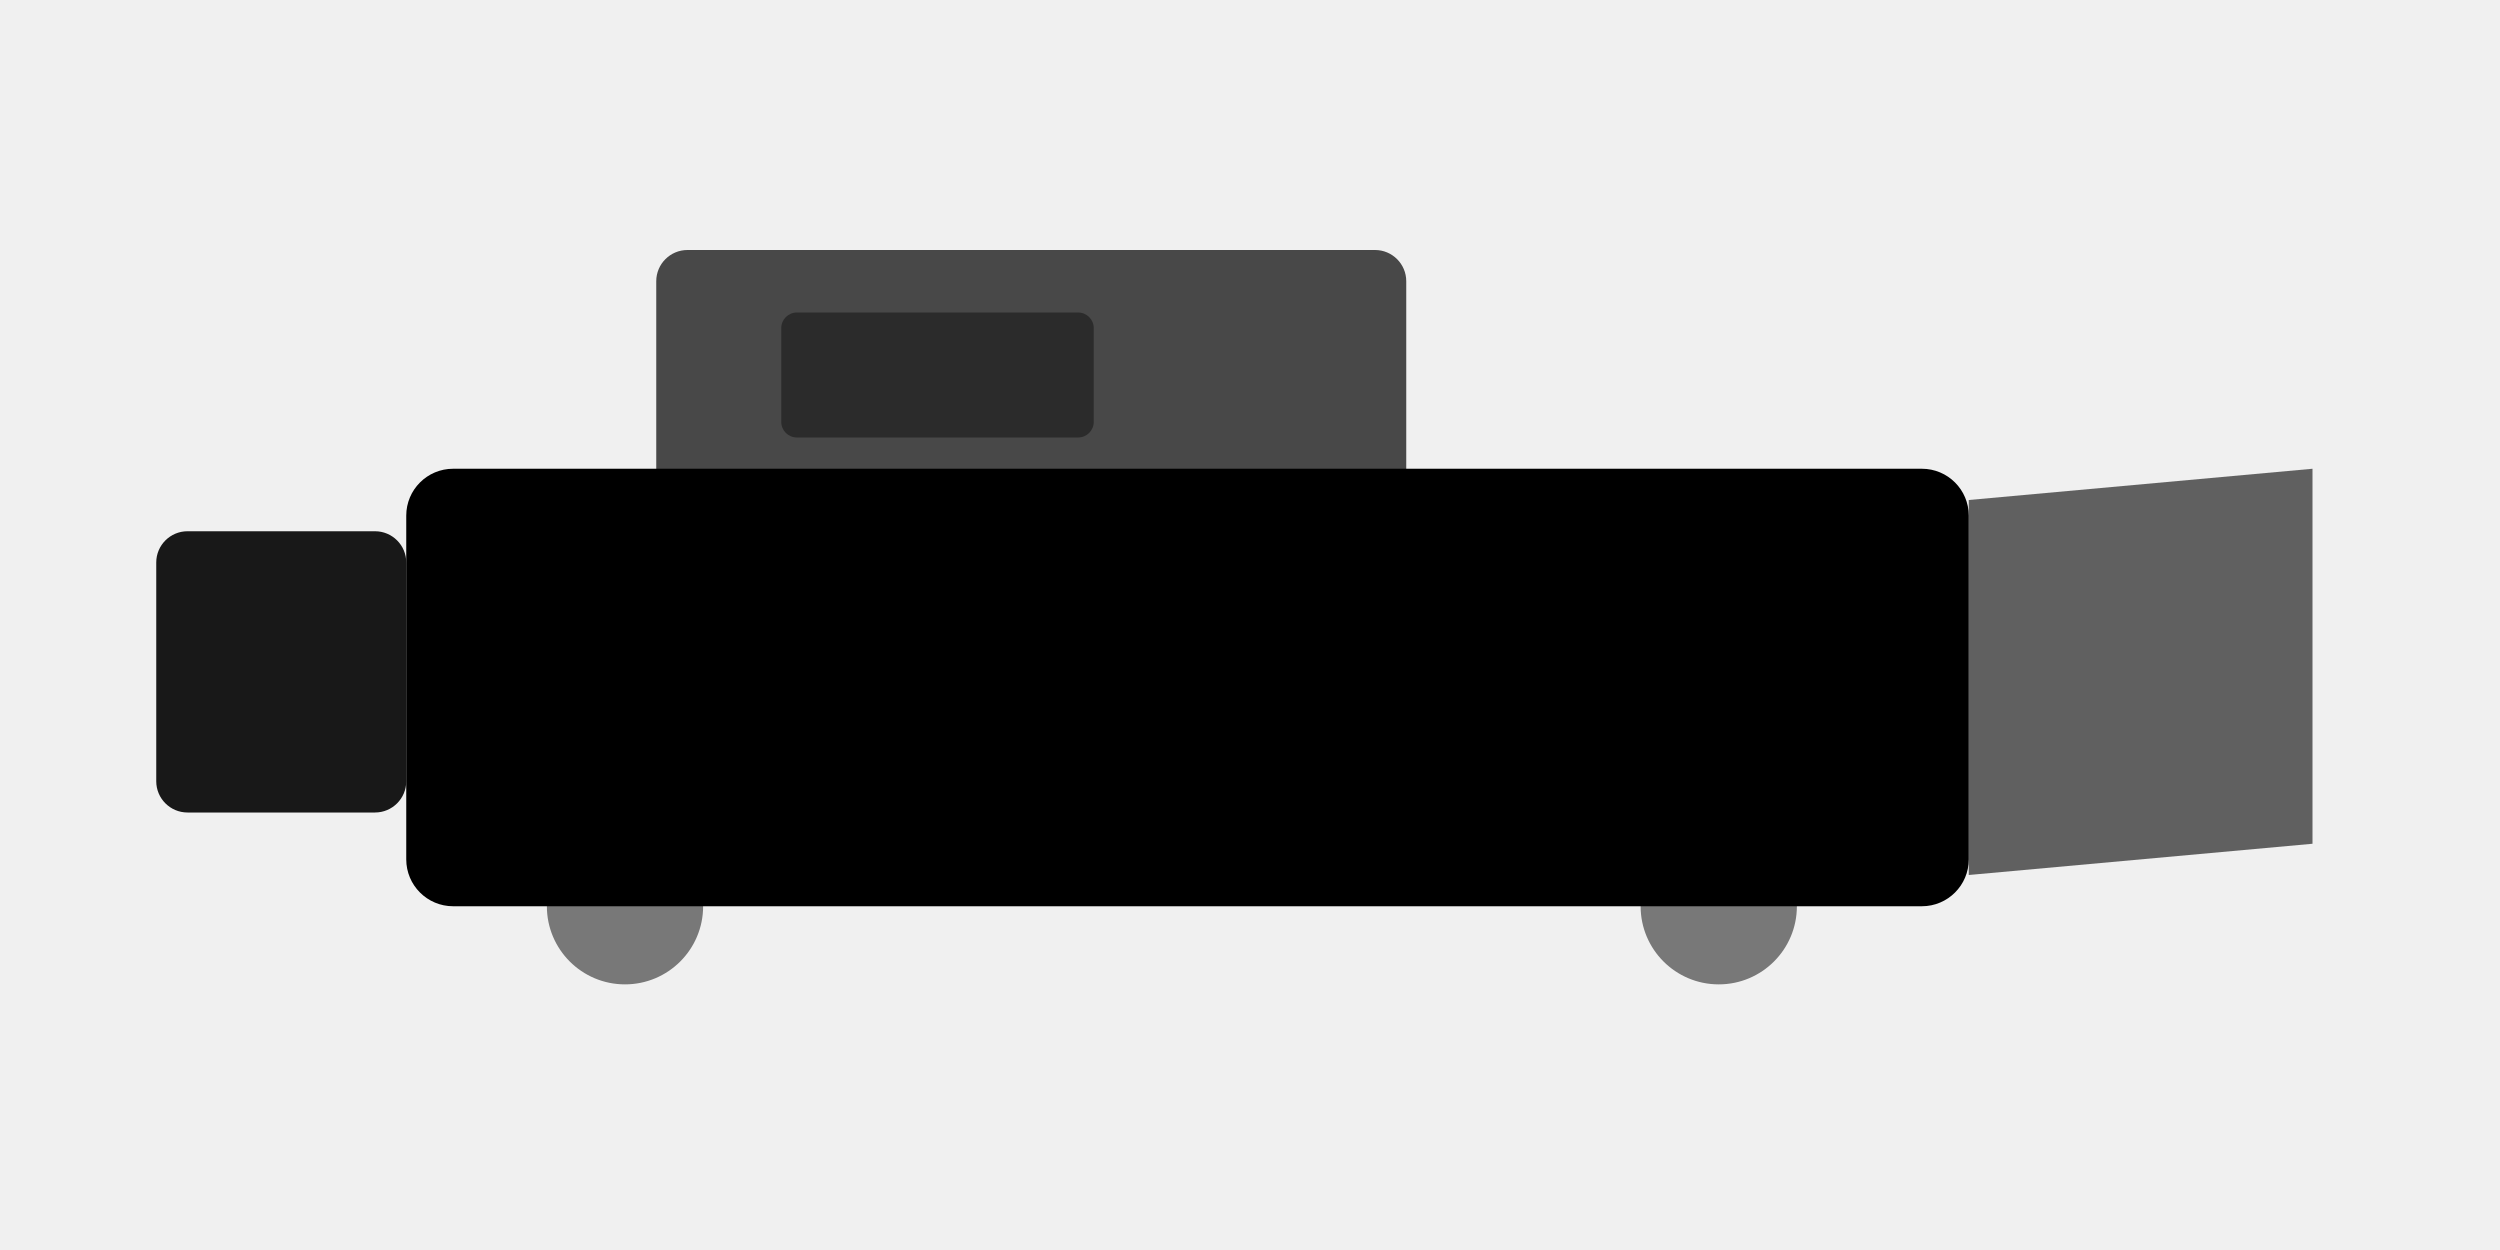
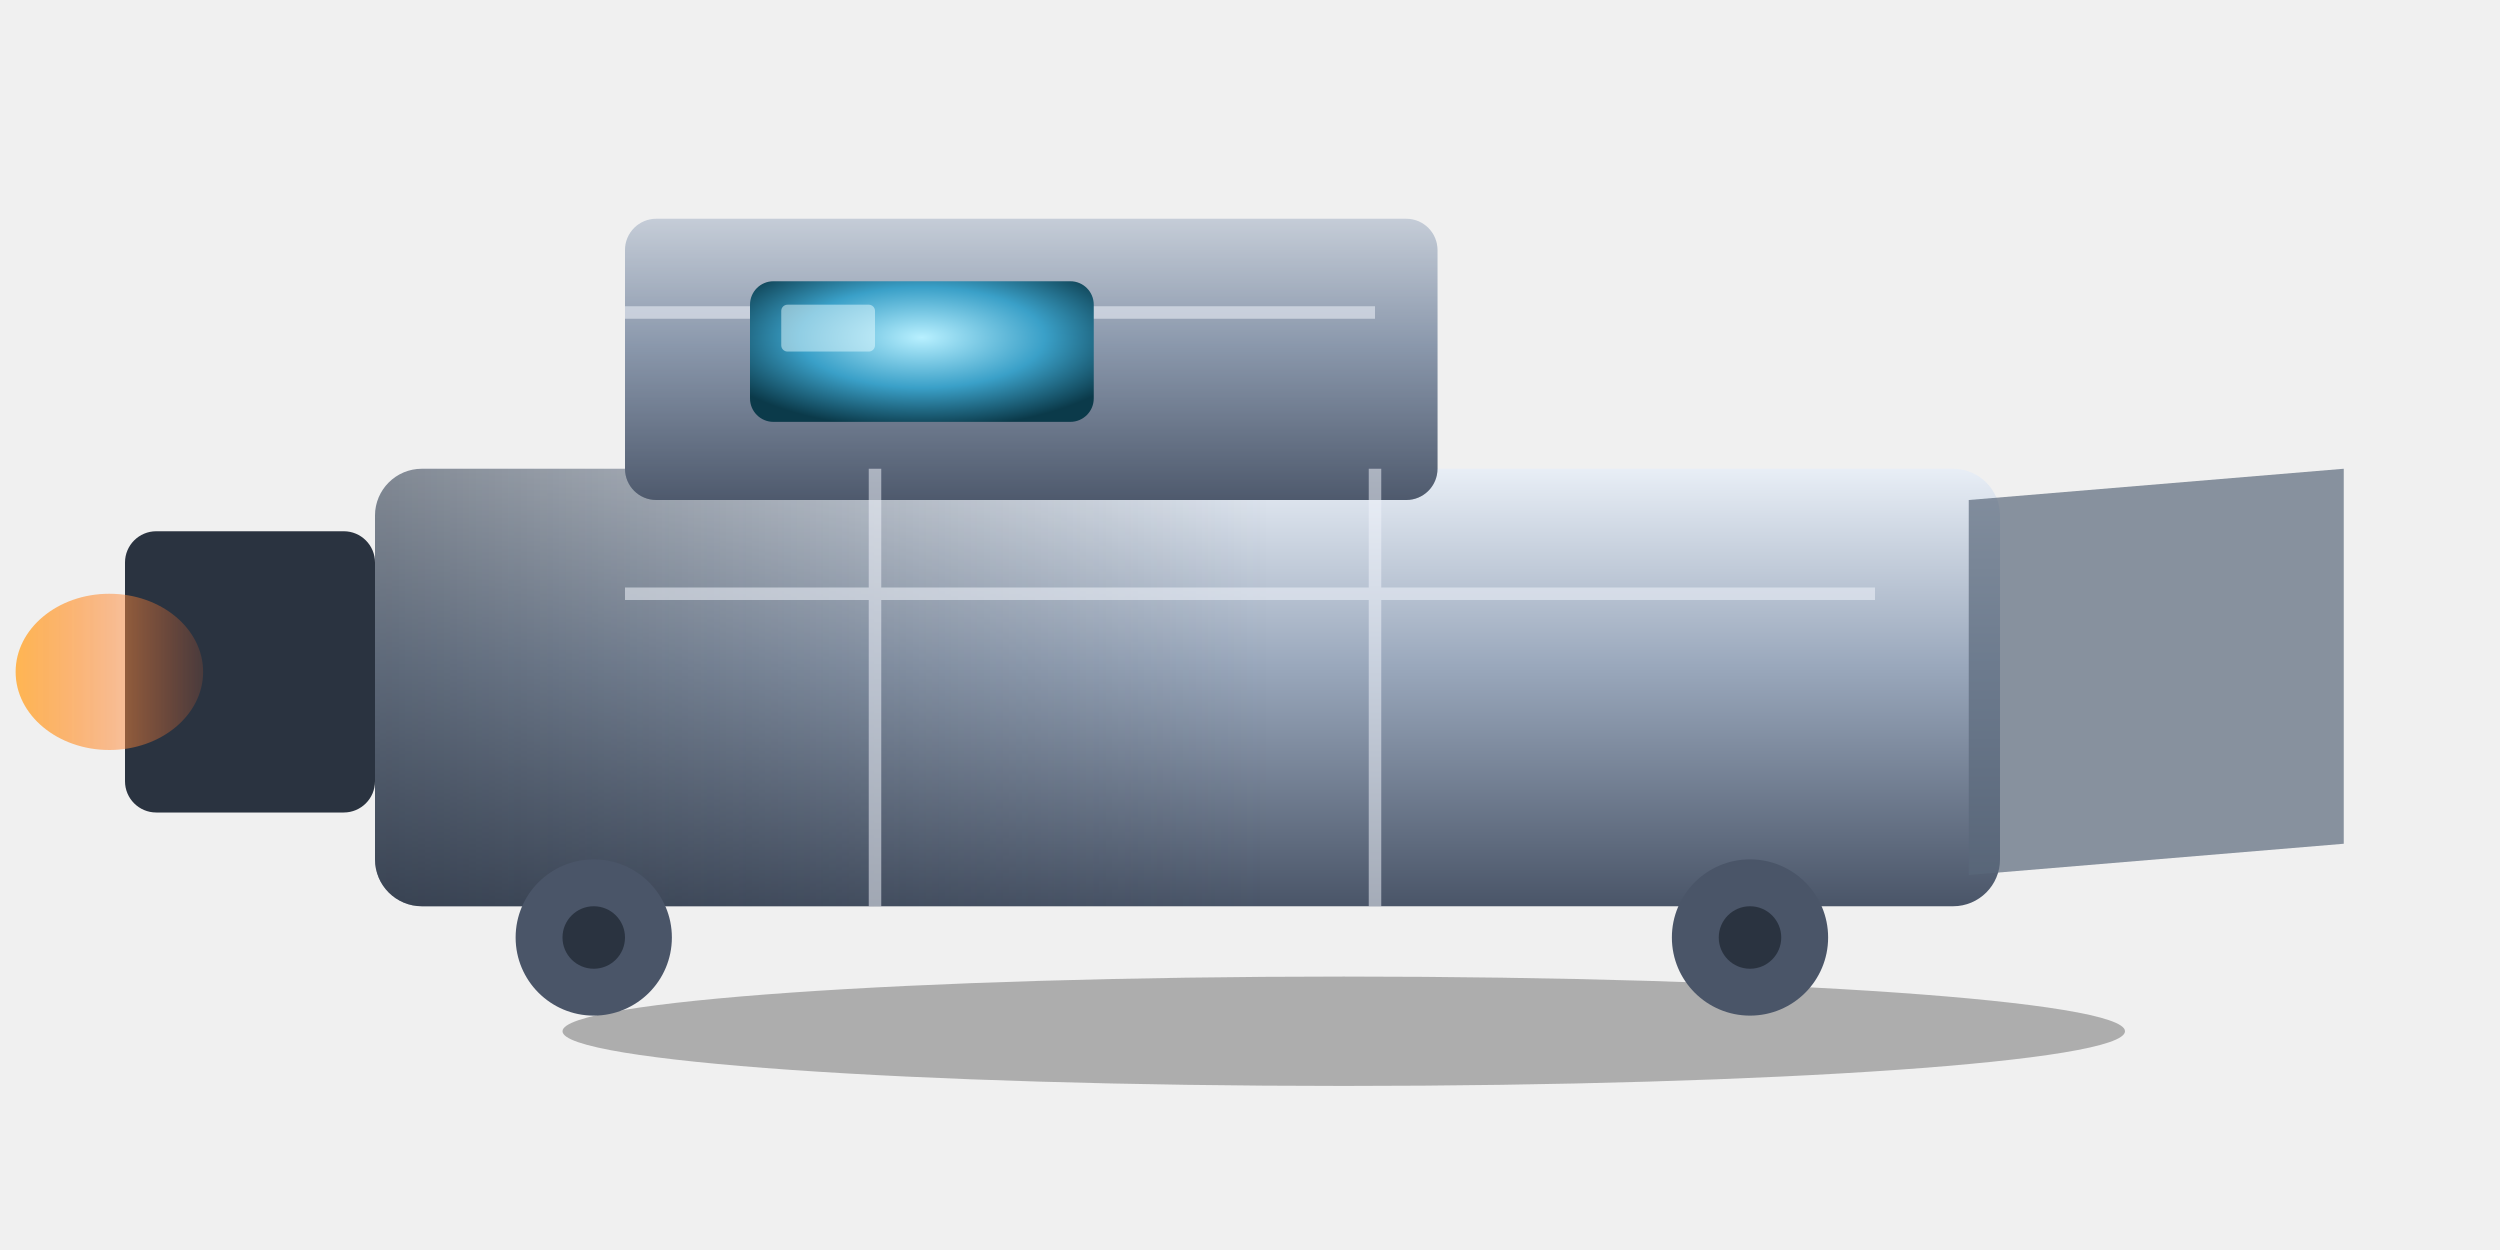
<svg xmlns="http://www.w3.org/2000/svg" class="hull-svg" viewBox="0 0 160 80" fill="none" aria-hidden="true">
+   <defs>
+     <linearGradient id="metal-knot-hauler" x1="0" y1="0" x2="0" y2="1">
+       <stop offset="0%" stop-color="#E8EEF6" />
+       <stop offset="45%" stop-color="#9AA8BC" />
+       <stop offset="100%" stop-color="#4A5568" />
+     </linearGradient>
+     <linearGradient id="shade-knot-hauler" x1="0" y1="0" x2="1" y2="0">
+       <stop offset="0%" stop-color="#2A3340" stop-opacity=".55" />
+       <stop offset="55%" stop-color="#2A3340" stop-opacity="0" />
+     </linearGradient>
+     <linearGradient id="glow-knot-hauler" x1="0" y1="0" x2="1" y2="0">
+       <stop offset="0%" stop-color="#FFB24A" stop-opacity=".95" />
+       <stop offset="100%" stop-color="#FF6A2A" stop-opacity=".15" />
+     </linearGradient>
+     <radialGradient id="canopy-knot-hauler" cx="50%" cy="40%" r="65%">
+       <stop offset="0%" stop-color="#B8F0FF" />
+       <stop offset="55%" stop-color="#3AA0C8" />
+       <stop offset="100%" stop-color="#0B3A4A" />
+     </radialGradient>
+   </defs>
+   <ellipse cx="86" cy="66" rx="50" ry="3.5" fill="#000" opacity=".28" />
  <g id="hull">
-     <rect x="26" y="30" width="100" height="28" rx="3" fill="currentColor" />
-     <rect x="42" y="16" width="48" height="16" rx="2" fill="currentColor" opacity=".7" />
-     <circle cx="40" cy="58" r="5" fill="currentColor" opacity=".5" />
-     <circle cx="110" cy="58" r="5" fill="currentColor" opacity=".5" />
+     <rect x="24" y="30" width="104" height="28" rx="3" fill="url(#metal-knot-hauler)" />
+     <rect x="24" y="30" width="104" height="28" rx="3" fill="url(#shade-knot-hauler)" />
+     <rect x="40" y="14" width="52" height="18" rx="2" fill="url(#metal-knot-hauler)" />
+     <rect x="40" y="14" width="52" height="18" rx="2" fill="#5A687A" opacity=".25" />
+     <path stroke="#EEF3FA" stroke-width=".8" opacity=".55" d="M40 38 L120 38 M56 30 L56 58 M88 30 L88 58 M40 20 L88 20" />
+     <circle cx="38" cy="60" r="5" fill="#4A5568" />
+     <circle cx="112" cy="60" r="5" fill="#4A5568" />
+     <circle cx="38" cy="60" r="2" fill="#2A3340" />
+     <circle cx="112" cy="60" r="2" fill="#2A3340" />
  </g>
  <g id="canopy">
-     <rect x="50" y="20" width="20" height="8" rx="1" fill="currentColor" opacity=".4" />
+     <rect x="48" y="18" width="22" height="9" rx="1.5" fill="url(#canopy-knot-hauler)" />
+     <rect x="50" y="19.5" width="6" height="3" rx="0.4" fill="#E8FBFF" opacity=".5" />
  </g>
  <g id="thruster">
-     <rect x="10" y="34" width="16" height="18" rx="2" fill="currentColor" opacity=".9" />
-     <path fill="currentColor" opacity=".6" d="M126 32 L148 30 L148 54 L126 56 Z" />
+     <rect x="8" y="34" width="16" height="18" rx="2" fill="#2A3340" />
+     <path fill="#5A687A" opacity=".7" d="M126 32 L150 30 L150 54 L126 56 Z" />
+     <ellipse cx="7" cy="43" rx="6" ry="5" fill="url(#glow-knot-hauler)" />
  </g>
  <g id="hit-flash" opacity="0">
-     <rect width="160" height="80" fill="currentColor" />
+     <rect width="160" height="80" fill="#fff" />
  </g>
</svg>
